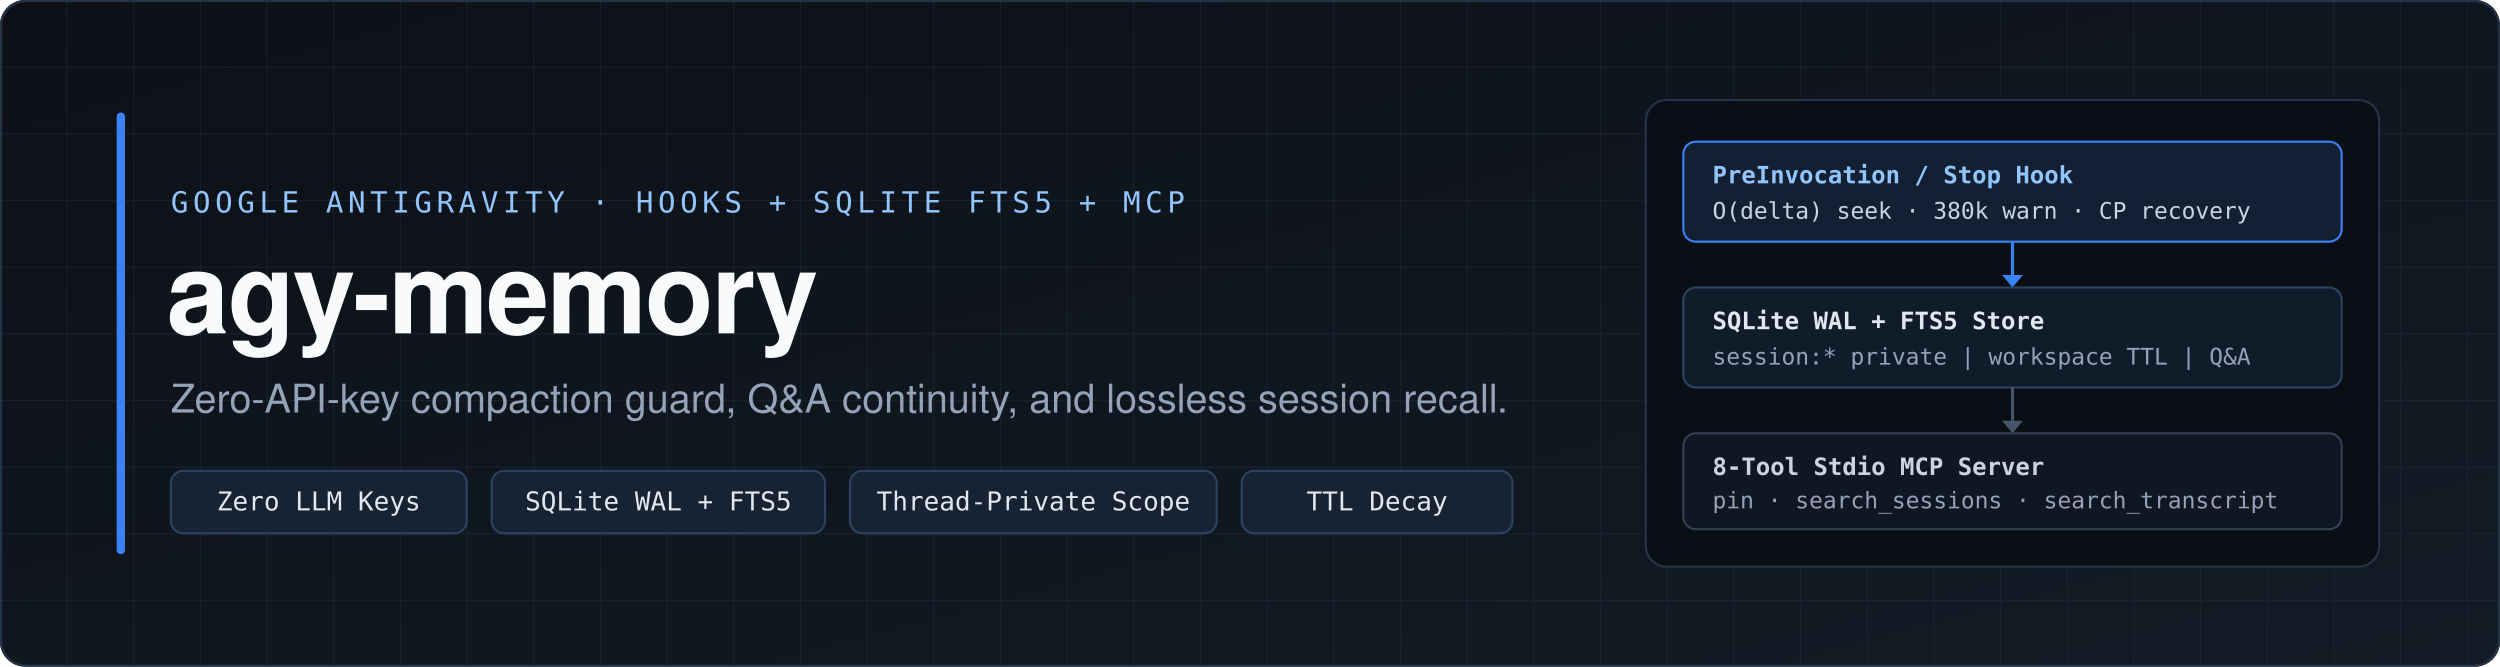
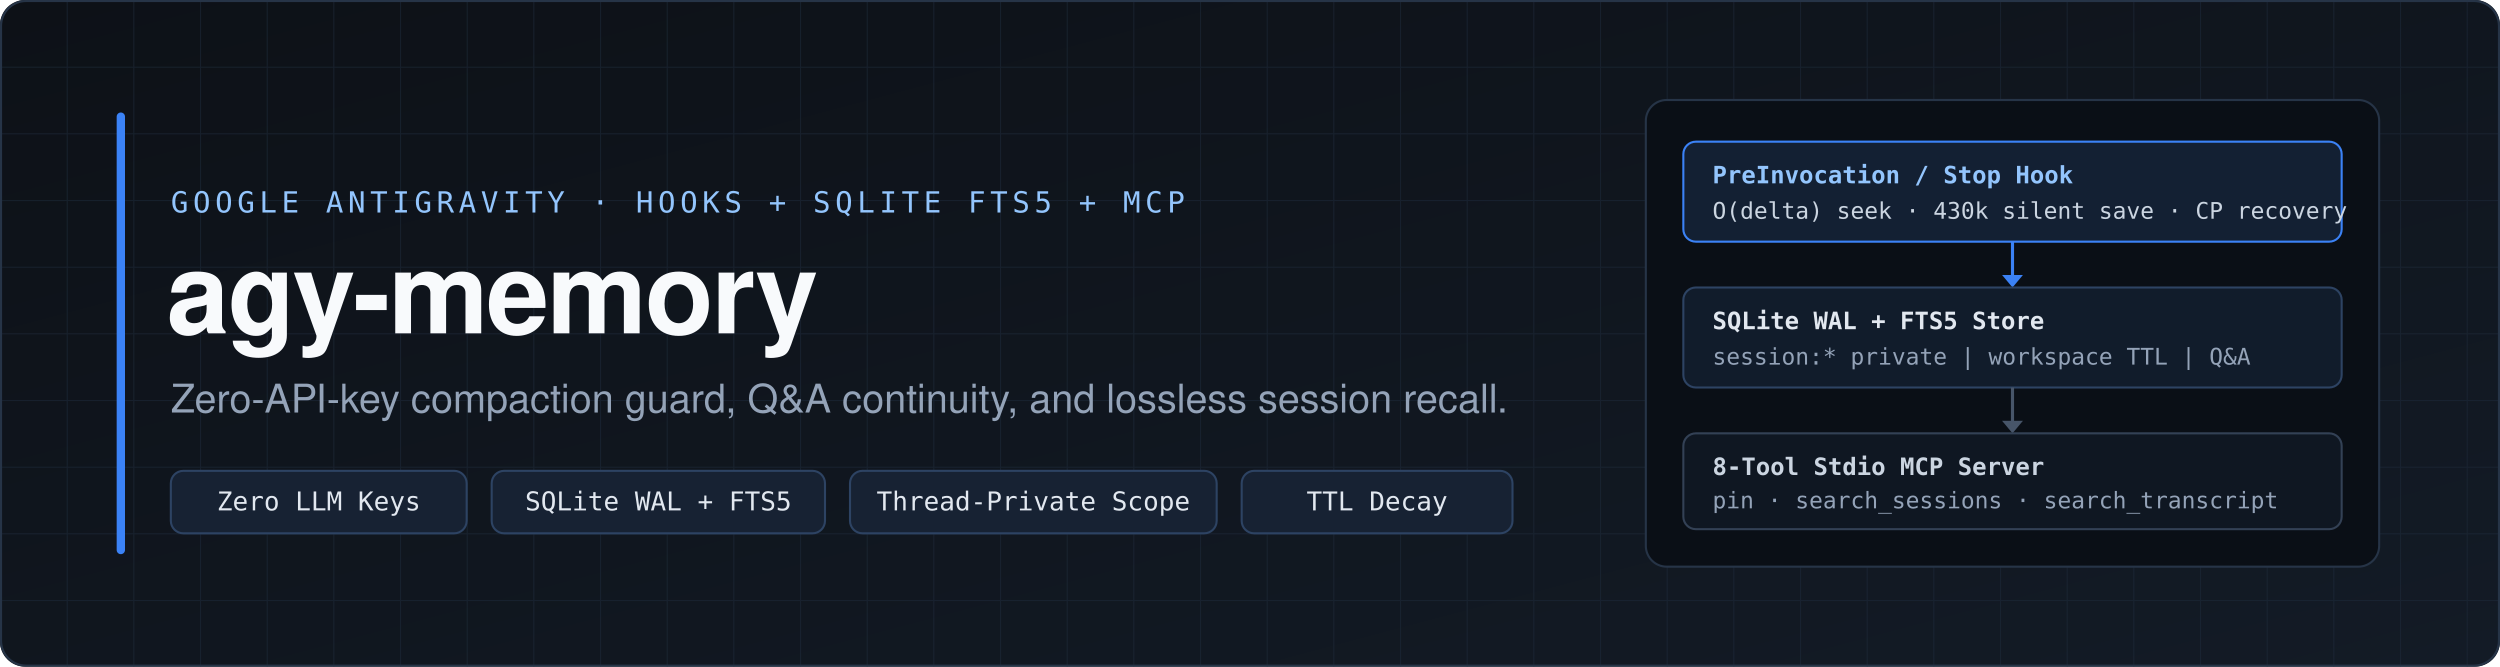
<svg xmlns="http://www.w3.org/2000/svg" viewBox="0 0 1200 320" width="1200" height="320" role="img" aria-label="agy-memory: Zero-API-Key Compaction Guard and Lossless Local Memory for Google Antigravity">
  <defs>
    <linearGradient id="bg" x1="0" y1="0" x2="1" y2="1">
      <stop offset="0%" stop-color="#0D1117" />
      <stop offset="100%" stop-color="#131B26" />
    </linearGradient>
    <pattern id="grid" width="32" height="32" patternUnits="userSpaceOnUse">
      <path d="M 32 0 L 0 0 0 32" fill="none" stroke="#1E2A3A" stroke-width="1" />
    </pattern>
  </defs>
  <rect width="1200" height="320" rx="12" fill="url(#bg)" />
  <rect width="1200" height="320" rx="12" fill="url(#grid)" opacity="0.55" />
  <rect x="0.5" y="0.5" width="1199" height="319" rx="12" fill="none" stroke="#263447" />
  <rect x="56" y="54" width="4" height="212" rx="2" fill="#3B82F6" />
  <text x="82" y="102" fill="#93C5FD" font-family="ui-monospace, SFMono-Regular, Menlo, Consolas, monospace" font-size="14" letter-spacing="2.2">GOOGLE ANTIGRAVITY · HOOKS + SQLITE FTS5 + MCP</text>
  <text x="80" y="160" fill="#F8FAFC" font-family="-apple-system, BlinkMacSystemFont, 'Segoe UI', Helvetica, Arial, sans-serif" font-size="54" font-weight="700" letter-spacing="-1">agy-memory</text>
  <text x="82" y="198" fill="#94A3B8" font-family="-apple-system, BlinkMacSystemFont, 'Segoe UI', Helvetica, Arial, sans-serif" font-size="19">Zero-API-key compaction guard, Q&amp;A continuity, and lossless session recall.</text>
  <g font-family="ui-monospace, SFMono-Regular, Menlo, Consolas, monospace" font-size="12.5">
    <rect x="82" y="226" width="142" height="30" rx="6" fill="#172233" stroke="#2D4363" />
    <text x="153" y="245" fill="#E2E8F0" text-anchor="middle">Zero LLM Keys</text>
    <rect x="236" y="226" width="160" height="30" rx="6" fill="#172233" stroke="#2D4363" />
    <text x="316" y="245" fill="#E2E8F0" text-anchor="middle">SQLite WAL + FTS5</text>
    <rect x="408" y="226" width="176" height="30" rx="6" fill="#172233" stroke="#2D4363" />
    <text x="496" y="245" fill="#E2E8F0" text-anchor="middle">Thread-Private Scope</text>
    <rect x="596" y="226" width="130" height="30" rx="6" fill="#172233" stroke="#2D4363" />
    <text x="661" y="245" fill="#E2E8F0" text-anchor="middle">TTL Decay</text>
  </g>
  <g transform="translate(790, 48)">
    <rect x="0" y="0" width="352" height="224" rx="10" fill="#0A0F16" stroke="#263447" />
    <rect x="18" y="20" width="316" height="48" rx="6" fill="#132033" stroke="#3B82F6" />
    <text x="32" y="40" fill="#93C5FD" font-family="ui-monospace, monospace" font-size="11.5" font-weight="600">PreInvocation / Stop Hook</text>
-     <text x="32" y="57" fill="#CBD5E1" font-family="ui-monospace, monospace" font-size="11">O(delta) seek · 380k warn · CP recovery</text>
+     <text x="32" y="57" fill="#CBD5E1" font-family="ui-monospace, monospace" font-size="11">O(delta) seek · 430k silent save · CP recovery</text>
    <line x1="176" y1="68" x2="176" y2="88" stroke="#3B82F6" stroke-width="1.5" />
    <polygon points="171,84 181,84 176,90" fill="#3B82F6" />
    <rect x="18" y="90" width="316" height="48" rx="6" fill="#111C2B" stroke="#2D4363" />
    <text x="32" y="110" fill="#E2E8F0" font-family="ui-monospace, monospace" font-size="11.5" font-weight="600">SQLite WAL + FTS5 Store</text>
    <text x="32" y="127" fill="#94A3B8" font-family="ui-monospace, monospace" font-size="11">session:* private | workspace TTL | Q&amp;A</text>
    <line x1="176" y1="138" x2="176" y2="158" stroke="#475569" stroke-width="1.5" />
    <polygon points="171,154 181,154 176,160" fill="#475569" />
    <rect x="18" y="160" width="316" height="46" rx="6" fill="#0F1722" stroke="#334155" />
    <text x="32" y="180" fill="#CBD5E1" font-family="ui-monospace, monospace" font-size="11.5" font-weight="600">8-Tool Stdio MCP Server</text>
    <text x="32" y="196" fill="#94A3B8" font-family="ui-monospace, monospace" font-size="11">pin · search_sessions · search_transcript</text>
  </g>
</svg>
